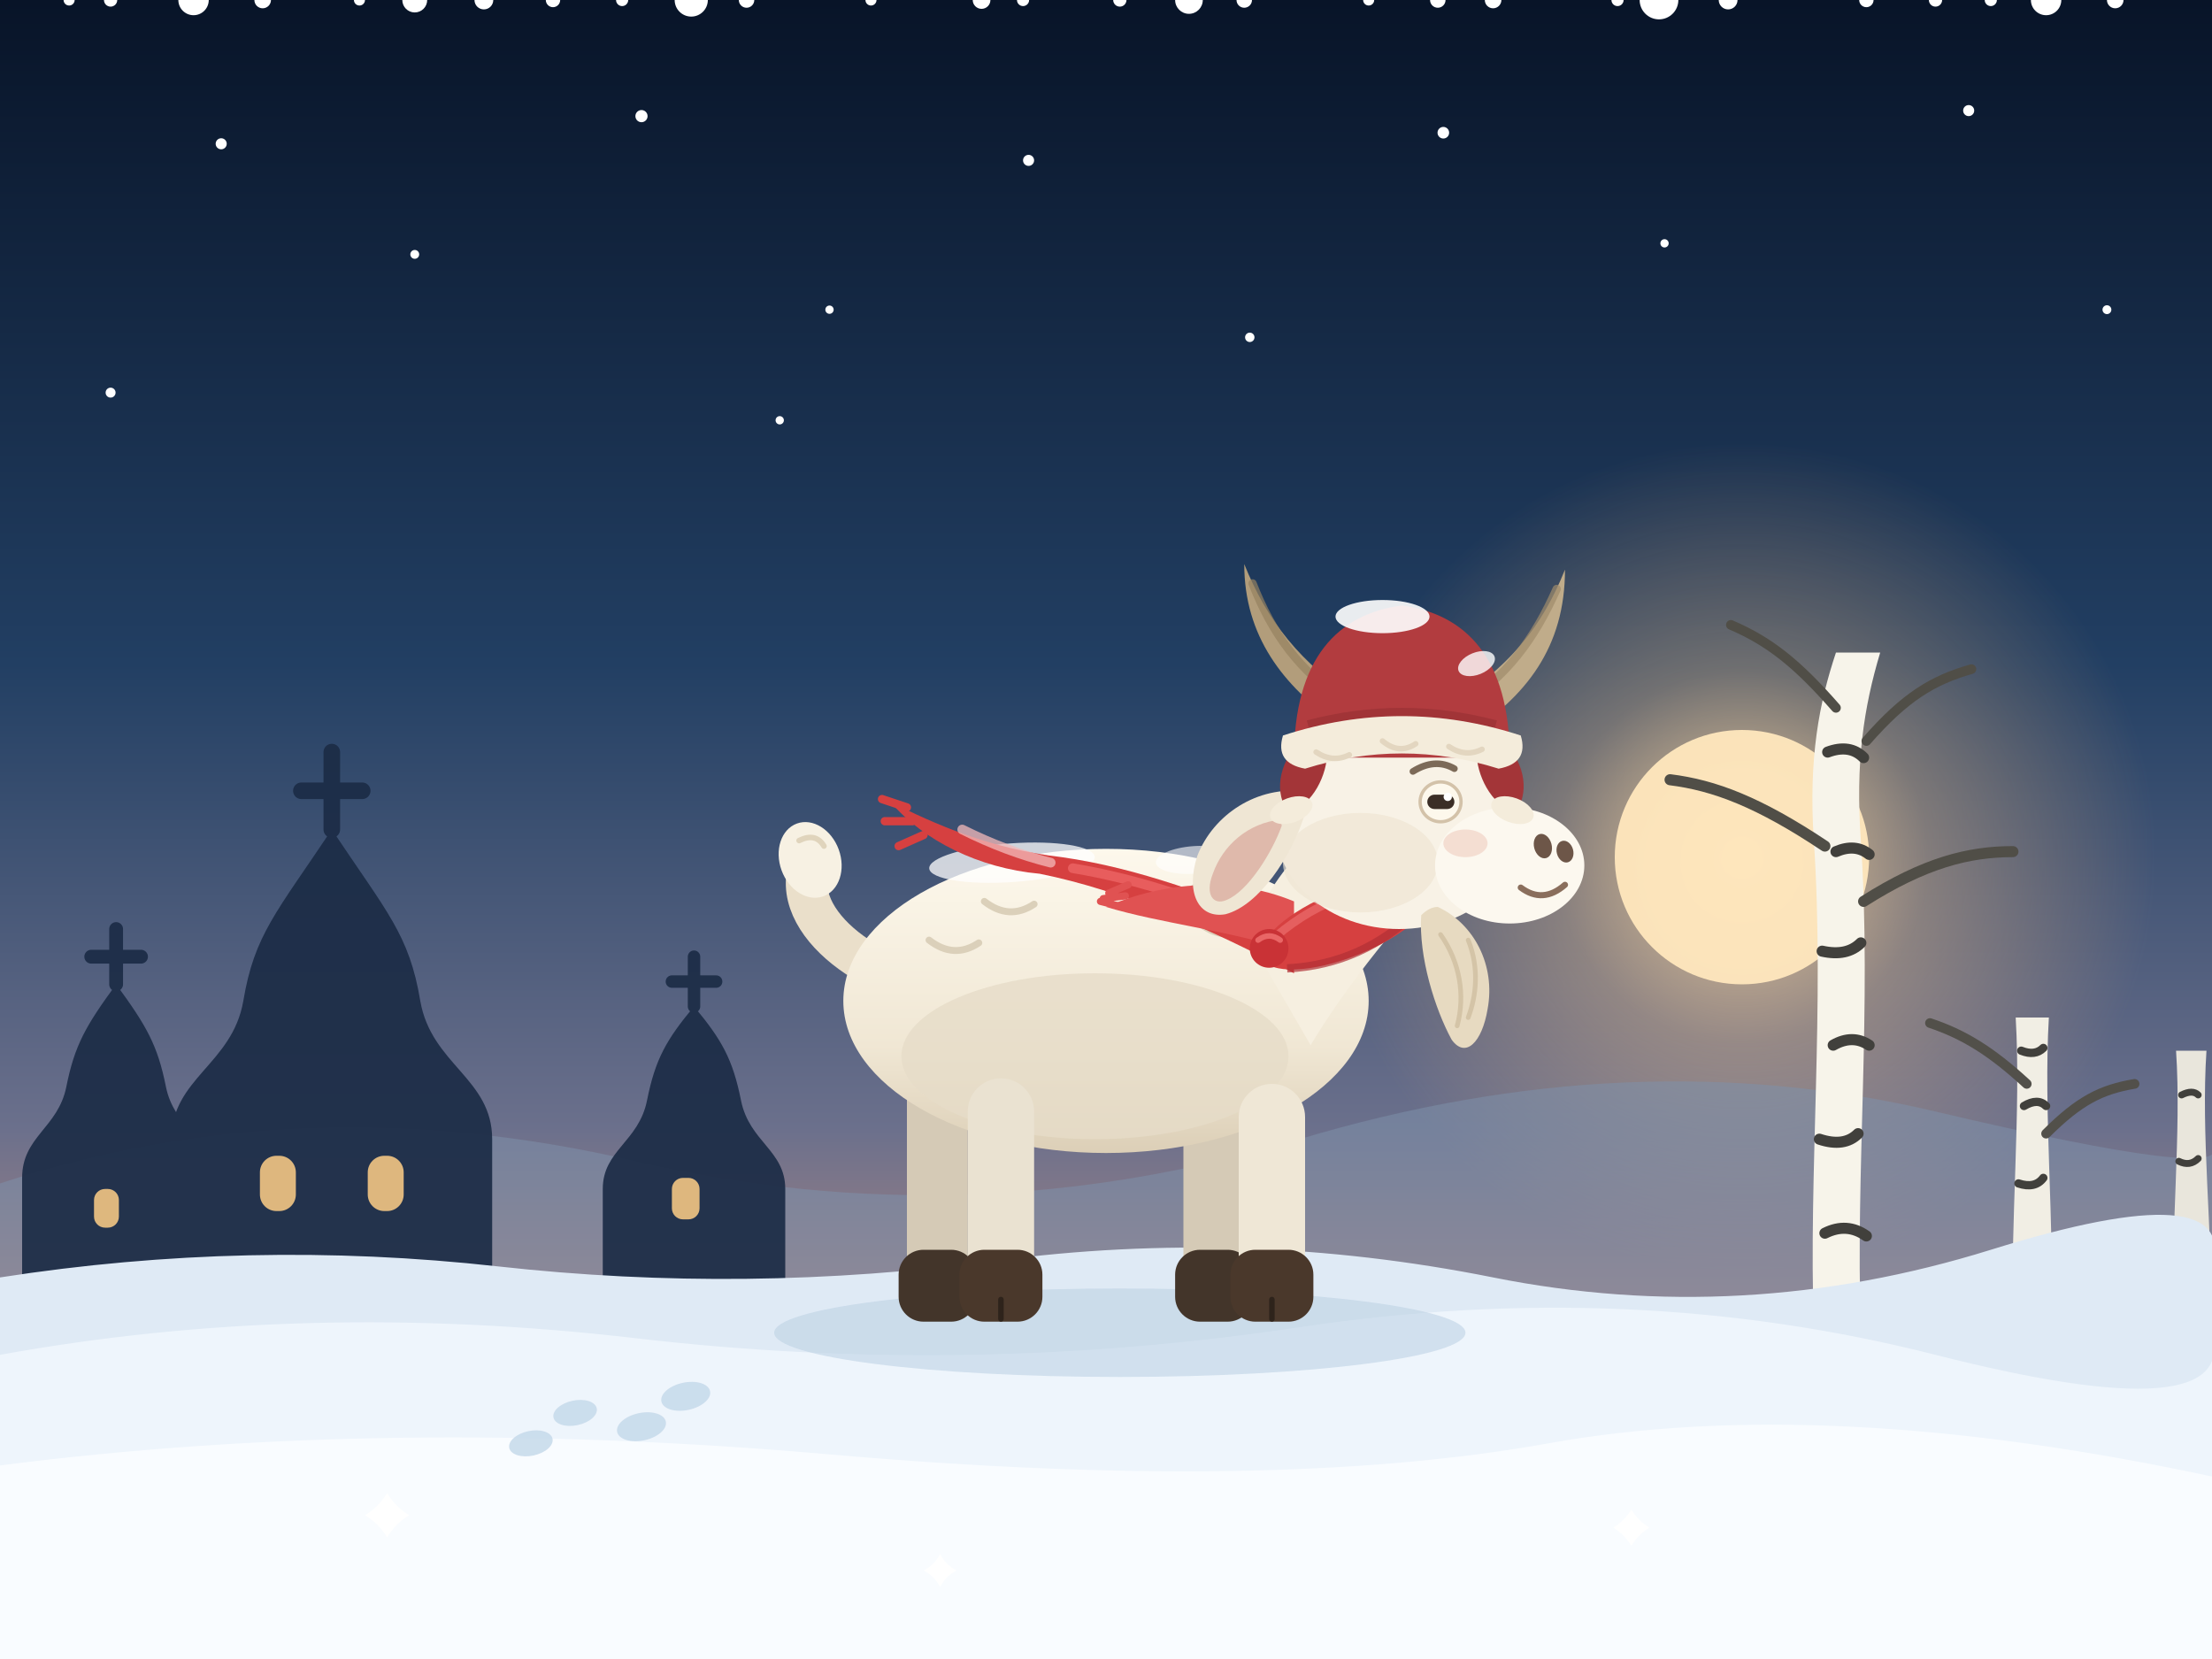
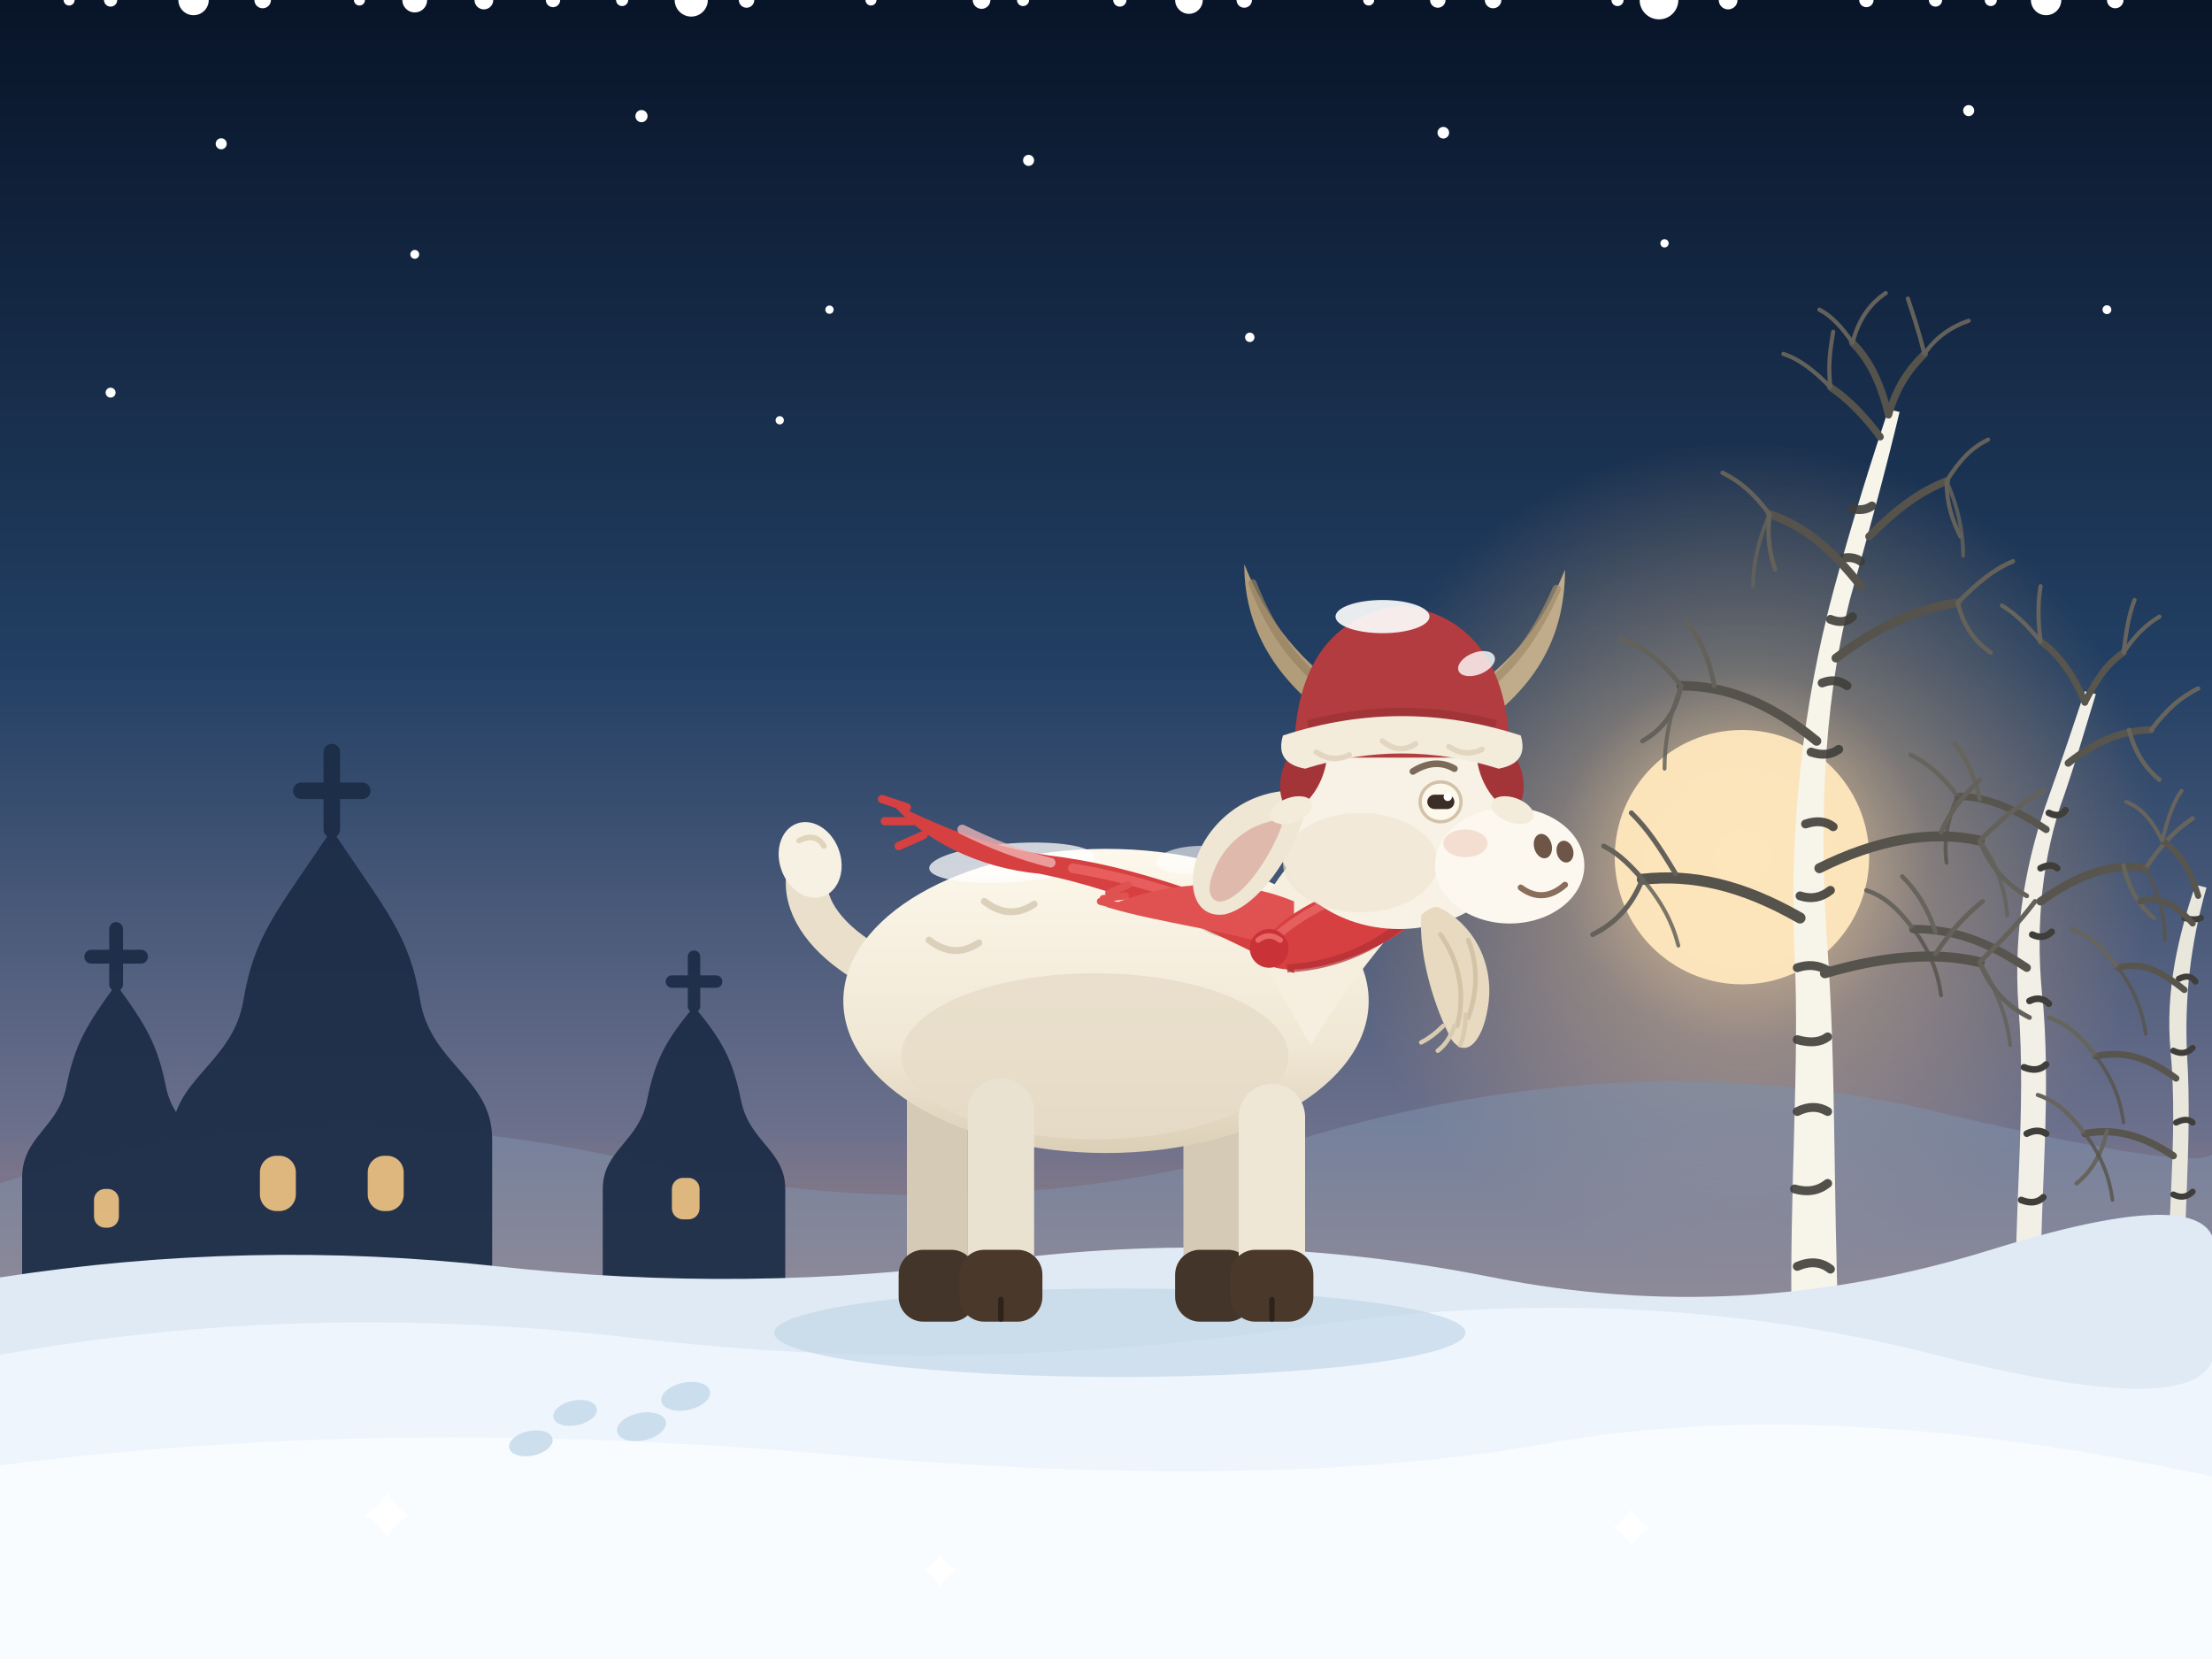
<svg xmlns="http://www.w3.org/2000/svg" viewBox="0 0 800 600" width="100%" height="100%" preserveAspectRatio="xMidYMid meet" style="background:#0b1830" role="img" aria-labelledby="svgTitle svgDesc">
  <style>
    .goat, .head, .ear, .tail, .beard, .scarf-tail, .eye, .puff, .snow, .twinkle, .wind, .glow, .sparkle { transform-box: view-box; }
    .eye, .puff { transform-box: fill-box; }

    .goat { animation: bob 3.6s ease-in-out infinite; }
    @keyframes bob { 0%,100% { transform: translateY(0); } 50% { transform: translateY(-2px); } }

    .head { transform-origin: 492px 334px; animation: nod 4.4s ease-in-out infinite; }
    @keyframes nod { 0%,100% { transform: rotate(-1.6deg); } 50% { transform: rotate(2deg); } }

    .ear { transform-origin: 470px 290px; animation: earflick 7s ease-in-out infinite; }
    @keyframes earflick { 0%,84%,100% { transform: rotate(0deg); } 88% { transform: rotate(-14deg); } 92% { transform: rotate(6deg); } }

    .tail { transform-origin: 310px 352px; animation: wag 1.5s ease-in-out infinite; }
    @keyframes wag { 0%,100% { transform: rotate(-9deg); } 50% { transform: rotate(9deg); } }

    .beard { transform-origin: 528px 332px; animation: beardsway 3s ease-in-out infinite; }
    @keyframes beardsway { 0%,100% { transform: rotate(-2deg); } 50% { transform: rotate(3deg); } }

    .scarf-tail { transform-origin: 470px 332px; animation: flutter 2.6s ease-in-out infinite; }
    .tail-b { animation-delay: -1.2s; animation-duration: 2.2s; }
    @keyframes flutter { 0%,100% { transform: rotate(0deg); } 50% { transform: rotate(-4deg); } }

    .eye { transform-origin: center; animation: blink 5.8s infinite; }
    @keyframes blink { 0%,92%,100% { transform: scaleY(1); } 94.5% { transform: scaleY(.1); } 97% { transform: scaleY(1); } }

    .puff { transform-origin: center; animation: puff 4.8s ease-out infinite; }
    .p2 { animation-delay: -1.6s; }
    .p3 { animation-delay: -3.2s; }
    @keyframes puff { 0% { transform: translate(0,0) scale(.25); opacity: 0; } 12% { opacity: .55; } 70% { opacity: .22; } 100% { transform: translate(80px,-46px) scale(1.8); opacity: 0; } }

    .snow { animation-name: snowfall; animation-timing-function: linear; animation-iteration-count: infinite; }
    @keyframes snowfall { 0% { transform: translate(0,-40px); opacity: 0; } 8% { opacity: .95; } 85% { opacity: .9; } 100% { transform: translate(-80px, 640px); opacity: 0; } }

    .twinkle { animation: twinkle 3.6s ease-in-out infinite; }
    @keyframes twinkle { 0%,100% { opacity: .2; } 50% { opacity: .95; } }

    .wind { animation-name: windmove; animation-timing-function: linear; animation-iteration-count: infinite; opacity: 0; }
    @keyframes windmove { 0% { transform: translateX(0); opacity: 0; } 15% { opacity: .4; } 80% { opacity: .25; } 100% { transform: translateX(-960px); opacity: 0; } }

    .glow { transform-origin: 630px 310px; animation: glow 8s ease-in-out infinite; }
    @keyframes glow { 0%,100% { transform: scale(1); opacity: .75; } 50% { transform: scale(1.06); opacity: 1; } }

    .sparkle { animation: shimmer 3.4s ease-in-out infinite; }
    @keyframes shimmer { 0%,100% { opacity: .12; } 50% { opacity: .85; } }

    @media (prefers-reduced-motion: reduce) {
      .goat,.head,.ear,.tail,.beard,.scarf-tail,.eye,.puff,.snow,.twinkle,.wind,.glow,.sparkle { animation: none !important; }
      .snow, .wind, .puff { opacity: 0; }
      .twinkle { opacity: .7; }
    }
  </style>
  <defs>
    <linearGradient id="sky" x1="0" y1="0" x2="0" y2="1">
      <stop offset="0" stop-color="#081428" />
      <stop offset=".4" stop-color="#223f63" />
      <stop offset=".68" stop-color="#6b708c" />
      <stop offset=".86" stop-color="#c98f7e" />
      <stop offset="1" stop-color="#efc49a" />
    </linearGradient>
    <radialGradient id="sunGlow">
      <stop offset="0" stop-color="#ffe3af" stop-opacity=".9" />
      <stop offset=".45" stop-color="#ffc98a" stop-opacity=".35" />
      <stop offset="1" stop-color="#ffb877" stop-opacity="0" />
    </radialGradient>
    <linearGradient id="bodyGrad" x1="0" y1="0" x2="0" y2="1">
      <stop offset="0" stop-color="#fdf8ec" />
      <stop offset=".65" stop-color="#f0e7d4" />
      <stop offset="1" stop-color="#dccfb7" />
    </linearGradient>
  </defs>
  <rect width="800" height="600" fill="url(#sky)" />
  <g fill="#ffffff">
    <circle class="twinkle" cx="80" cy="52" r="2" style="animation-delay:-.4s" />
    <circle class="twinkle" cx="150" cy="92" r="1.6" style="animation-delay:-1.8s" />
    <circle class="twinkle" cx="232" cy="42" r="2.2" style="animation-delay:-2.7s" />
    <circle class="twinkle" cx="300" cy="112" r="1.5" style="animation-delay:-.9s" />
    <circle class="twinkle" cx="372" cy="58" r="2" style="animation-delay:-2.2s" />
    <circle class="twinkle" cx="452" cy="122" r="1.7" style="animation-delay:-1.2s" />
    <circle class="twinkle" cx="522" cy="48" r="2.1" style="animation-delay:-3.1s" />
    <circle class="twinkle" cx="602" cy="88" r="1.5" style="animation-delay:-.6s" />
    <circle class="twinkle" cx="712" cy="40" r="2" style="animation-delay:-2.4s" />
    <circle class="twinkle" cx="762" cy="112" r="1.6" style="animation-delay:-1.5s" />
    <circle class="twinkle" cx="40" cy="142" r="1.8" style="animation-delay:-3.5s" />
    <circle class="twinkle" cx="282" cy="152" r="1.5" style="animation-delay:-2s" />
  </g>
  <circle class="glow" cx="630" cy="310" r="150" fill="url(#sunGlow)" />
  <circle cx="630" cy="310" r="46" fill="#ffe7bd" opacity=".95" />
  <path d="M 0 428 Q 110 392 230 420 T 470 412 T 700 402 T 800 414 L 800 470 L 0 470 Z" fill="#7d90a9" opacity=".55" />
  <g fill="#1b2b45" opacity=".92">
    <path d="M 8 464 L 8 426 C 8 411 21 408 24 393 C 27 378 31 371 42 356 C 53 371 57 378 60 393 C 63 408 76 411 76 426 L 76 464 Z" />
    <path d="M 42 356 L 42 336 M 33 346 L 51 346" stroke="#1b2b45" stroke-width="5" fill="none" stroke-linecap="round" />
    <path d="M 62 464 L 62 412 C 62 390 84 385 88 362 C 92 338 100 330 120 300 C 140 330 148 338 152 362 C 156 385 178 390 178 412 L 178 464 Z" />
    <path d="M 120 300 L 120 272 M 109 286 L 131 286" stroke="#1b2b45" stroke-width="6" fill="none" stroke-linecap="round" />
    <path d="M 218 464 L 218 430 C 218 416 231 413 234 398 C 237 383 241 376 251 364 C 261 376 265 383 268 398 C 271 413 284 416 284 430 L 284 464 Z" />
    <path d="M 251 364 L 251 346 M 243 355 L 259 355" stroke="#1b2b45" stroke-width="4.5" fill="none" stroke-linecap="round" />
  </g>
  <g fill="#ffcf87" opacity=".85">
    <rect x="94" y="418" width="13" height="20" rx="6" />
    <rect x="133" y="418" width="13" height="20" rx="6" />
    <rect x="34" y="430" width="9" height="14" rx="4" />
    <rect x="243" y="426" width="10" height="15" rx="4" />
  </g>
  <g>
    <ellipse cx="700" cy="482" rx="95" ry="11" fill="#c2d5e6" opacity=".5" />
-     <path d="M 728 480 C 727 442 731 402 729 368 L 741 368 C 739 402 743 442 742 480 Z" fill="#f1eee4" />
-     <path d="M 731 452 q 6 -3 9 1 M 730 428 q 6 2 9 -2 M 732 400 q 5 -3 8 0 M 731 380 q 5 2 8 -1" stroke="#41403c" stroke-width="3" fill="none" stroke-linecap="round" />
-     <path d="M 733 392 C 720 380 710 374 698 370" stroke="#52504a" stroke-width="3.5" fill="none" stroke-linecap="round" />
-     <path d="M 740 410 C 752 398 760 394 772 392" stroke="#52504a" stroke-width="3.5" fill="none" stroke-linecap="round" />
-     <path d="M 656 480 C 654 424 660 364 656 304 C 654 274 658 254 664 236 L 680 236 C 674 256 671 276 673 304 C 677 364 671 424 673 480 Z" fill="#f7f4ea" />
-     <path d="M 660 446 q 8 -4 15 1 M 658 412 q 9 3 14 -2 M 663 378 q 7 -4 13 0 M 659 344 q 9 2 14 -3 M 664 308 q 7 -3 12 1 M 661 272 q 8 -3 13 2" stroke="#41403c" stroke-width="4" fill="none" stroke-linecap="round" />
-     <path d="M 660 306 C 636 290 620 284 604 282" stroke="#504e47" stroke-width="4" fill="none" stroke-linecap="round" />
-     <path d="M 674 326 C 696 312 712 308 728 308" stroke="#504e47" stroke-width="4" fill="none" stroke-linecap="round" />
-     <path d="M 664 256 C 650 240 640 232 626 226" stroke="#504e47" stroke-width="3.5" fill="none" stroke-linecap="round" />
-     <path d="M 675 268 C 689 252 699 246 713 242" stroke="#504e47" stroke-width="3.5" fill="none" stroke-linecap="round" />
-     <path d="M 786 480 C 785 444 789 410 787 380 L 798 380 C 796 410 800 444 800 480 Z" fill="#e9e6dc" />
-     <path d="M 789 446 q 4 -2 7 1 M 788 420 q 4 2 7 -1 M 789 396 q 4 -2 6 0" stroke="#41403c" stroke-width="2.5" fill="none" stroke-linecap="round" />
+     <path d="M 729 482 C 728 440 733 402 730 364 C 728 336 733 310 741 288 C 746 274 750 262 754 250 L 758 251 C 754 264 750 278 745 292 C 738 314 736 338 739 364 C 742 402 737 440 738 482 Z" fill="#f2efe6" />
+     <path d="M 732 458 q 5 -2 8 1 M 731 434 q 5 2 8 -1 M 733 410 q 4 -2 7 0 M 732 386 q 5 2 8 -1 M 734 362 q 4 -2 7 1 M 735 338 q 4 2 7 -1 M 738 314 q 4 -2 6 0 M 741 294 q 4 2 6 -1" stroke="#3f3e3a" stroke-width="2.4" fill="none" stroke-linecap="round" />
+     <g fill="none" stroke="#57554d" stroke-linecap="round">
+       <path d="M 733 350 C 718 340 706 336 692 336" stroke-width="3" />
+       <path d="M 738 326 C 752 316 764 312 776 314" stroke-width="3" />
+       <path d="M 740 300 C 728 292 718 288 708 288" stroke-width="2.6" />
+       <path d="M 748 276 C 758 268 768 264 778 264" stroke-width="2.6" />
+       <path d="M 754 254 C 750 244 744 236 738 232" stroke-width="2.4" />
+       <path d="M 754 254 C 758 246 762 240 768 236" stroke-width="2.4" />
+       <path d="M 692 336 C 686 328 681 324 675 322 M 700 337 C 697 328 693 322 688 317" stroke-width="1.6" stroke="#66645c" />
+       <path d="M 776 314 C 782 305 787 300 793 296 M 768 313 C 770 322 774 328 779 332" stroke-width="1.6" stroke="#66645c" />
+       <path d="M 708 288 C 702 280 697 276 691 273 M 716 289 C 714 280 711 274 707 269" stroke-width="1.6" stroke="#66645c" />
+       <path d="M 778 264 C 784 256 789 252 795 249 M 770 264 C 772 272 776 278 781 282" stroke-width="1.6" stroke="#66645c" />
+       <path d="M 738 232 C 733 226 729 222 724 219 M 738 232 C 737 224 737 218 738 212" stroke-width="1.5" stroke="#66645c" />
+       <path d="M 768 236 C 772 230 776 226 781 223 M 768 236 C 769 228 770 222 772 217" stroke-width="1.5" stroke="#66645c" />
+       <path d="M 776 314 C 781 323 783 332 783 340 M 708 288 C 704 297 703 305 704 312 M 692 336 C 698 344 701 352 702 360" stroke-width="1.4" opacity=".85" />
+     </g>
+     <path d="M 648 482 C 647 430 651 385 649 345 C 647 300 652 255 663 214 C 670 188 677 166 683 148 L 687 149 C 682 170 676 192 669 217 C 659 257 658 300 661 344 C 664 386 663 430 665 482 Z" fill="#f7f4ea" />
+     <path d="M 650 458 q 7 -3 12 1 M 649 430 q 7 2 12 -2 M 650 402 q 6 -3 11 0 M 650 376 q 7 2 11 -1 M 650 350 q 6 -2 11 1 M 651 324 q 6 2 11 -2 M 653 298 q 6 -2 10 1 M 655 272 q 6 2 10 -1 M 659 247 q 5 -2 9 1 M 662 224 q 5 2 8 -1 M 666 202 q 4 -1 7 1 M 670 184 q 4 1 7 -1" stroke="#3f3e3a" stroke-width="3.2" fill="none" stroke-linecap="round" opacity=".9" />
+     <g fill="none" stroke="#55534b" stroke-linecap="round">
+       <path d="M 651 332 C 630 320 612 316 594 318" stroke-width="4" />
+       <path d="M 660 352 C 680 346 700 344 716 348" stroke-width="3.6" />
+       <path d="M 658 314 C 678 304 698 300 716 304" stroke-width="3.6" />
+       <path d="M 657 268 C 640 254 624 248 608 248" stroke-width="3.4" />
+       <path d="M 664 238 C 680 226 694 220 708 218" stroke-width="3.2" />
+       <path d="M 673 212 C 662 198 652 190 640 186" stroke-width="3" />
+       <path d="M 676 194 C 686 184 694 178 704 174" stroke-width="2.8" />
+       <path d="M 680 158 C 674 150 668 144 662 140" stroke-width="2.6" />
+       <path d="M 683 150 C 680 138 676 130 670 124" stroke-width="2.6" />
+       <path d="M 683 150 C 686 140 690 134 696 128" stroke-width="2.6" />
+     </g>
+     <g fill="none" stroke="#63615a" stroke-linecap="round">
+       <path d="M 594 318 C 588 311 584 308 580 306 M 594 318 C 590 328 584 334 576 338 M 606 316 C 600 306 596 300 590 294" stroke-width="1.8" />
+       <path d="M 716 348 C 724 340 730 334 736 326 M 716 348 C 720 358 726 364 734 368 M 700 345 C 706 336 711 331 717 326" stroke-width="1.7" />
+       <path d="M 716 304 C 726 294 732 290 739 286 M 716 304 C 720 314 726 320 733 324 M 702 301 C 706 292 711 287 716 282" stroke-width="1.7" />
+       <path d="M 608 248 C 600 238 594 234 586 231 M 608 248 C 606 258 601 264 594 268 M 620 248 C 618 238 615 231 610 225" stroke-width="1.7" />
+       <path d="M 708 218 C 716 210 721 206 728 203 M 708 218 C 710 226 714 232 720 236" stroke-width="1.6" />
+       <path d="M 640 186 C 634 178 629 174 623 171 M 640 186 C 639 194 640 200 642 206" stroke-width="1.6" />
+       <path d="M 704 174 C 709 166 713 162 719 159 M 704 174 C 704 182 706 188 709 194" stroke-width="1.5" />
+       <path d="M 662 140 C 656 134 651 130 645 128 M 662 140 C 661 132 662 126 663 120" stroke-width="1.5" />
+       <path d="M 670 124 C 666 118 662 114 658 112 M 670 124 C 672 116 676 110 682 106" stroke-width="1.5" />
+       <path d="M 696 128 C 700 122 706 118 712 116 M 696 128 C 694 120 692 114 690 108" stroke-width="1.5" />
+       <path d="M 716 348 C 722 358 726 368 727 378 M 716 304 C 722 312 725 321 726 331 M 608 248 C 604 258 602 268 602 278 M 594 318 C 601 326 605 334 607 342 M 704 174 C 708 183 710 192 710 201 M 640 186 C 636 195 634 204 634 212" stroke-width="1.4" opacity=".85" />
+     </g>
+     <path d="M 784 482 C 783 446 788 412 785 380 C 783 358 788 338 794 320 L 798 321 C 792 342 790 362 791 382 C 793 414 789 446 790 482 Z" fill="#e9e6dc" />
+     <path d="M 786 458 q 4 -2 7 1 M 786 432 q 4 2 7 -1 M 787 406 q 4 -2 6 0 M 786 380 q 4 2 7 -1 M 788 354 q 4 -2 6 1 M 790 332 q 4 1 6 0" stroke="#3f3e3a" stroke-width="2.2" fill="none" stroke-linecap="round" />
+     <g fill="none" stroke="#57554d" stroke-linecap="round">
+       <path d="M 786 418 C 774 410 764 408 754 410" stroke-width="2.6" />
+       <path d="M 787 390 C 776 382 768 380 758 382" stroke-width="2.4" />
+       <path d="M 790 358 C 780 350 774 348 766 350" stroke-width="2.3" />
+       <path d="M 793 334 C 786 326 780 324 774 326" stroke-width="2.2" />
+       <path d="M 795 324 C 792 314 788 308 782 304" stroke-width="2.2" />
+       <path d="M 754 410 C 748 402 743 398 737 396 M 762 409 C 760 418 756 424 751 428" stroke-width="1.5" stroke="#66645c" />
+       <path d="M 758 382 C 752 374 747 370 741 368" stroke-width="1.5" stroke="#66645c" />
+       <path d="M 766 350 C 760 342 755 338 749 336" stroke-width="1.5" stroke="#66645c" />
+       <path d="M 782 304 C 778 296 774 292 769 290 M 782 304 C 784 296 786 290 789 286" stroke-width="1.4" stroke="#66645c" />
+       <path d="M 754 410 C 760 418 763 426 764 434 M 758 382 C 764 390 767 398 768 406 M 766 350 C 772 358 775 366 776 374" stroke-width="1.3" opacity=".85" />
+     </g>
  </g>
  <path d="M 0 462 Q 90 448 180 458 T 360 456 T 540 462 T 720 452 T 800 458 L 800 600 L 0 600 Z" fill="#dfeaf5" />
  <path d="M 0 490 Q 110 470 230 484 T 470 480 T 700 490 T 800 482 L 800 600 L 0 600 Z" fill="#eef5fc" />
  <path d="M 0 530 Q 140 512 300 526 T 560 522 T 800 534 L 800 600 L 0 600 Z" fill="#f9fcff" />
  <g fill="#c6d9ea" opacity=".85">
    <ellipse cx="248" cy="505" rx="9" ry="5" transform="rotate(-12 248 505)" />
    <ellipse cx="232" cy="516" rx="9" ry="5" transform="rotate(-12 232 516)" />
    <ellipse cx="208" cy="511" rx="8" ry="4.5" transform="rotate(-12 208 511)" />
    <ellipse cx="192" cy="522" rx="8" ry="4.5" transform="rotate(-12 192 522)" />
  </g>
  <g fill="#ffffff">
    <path class="sparkle" d="M 140 540 q 3 5 8 8 q -5 3 -8 8 q -3 -5 -8 -8 q 5 -3 8 -8 Z" style="animation-delay:-.7s" />
    <path class="sparkle" d="M 340 562 q 2 4 6 6 q -4 2 -6 6 q -2 -4 -6 -6 q 4 -2 6 -6 Z" style="animation-delay:-2.1s" />
    <path class="sparkle" d="M 590 546 q 2.5 4 6.5 6.5 q -4 2.5 -6.5 6.5 q -2.5 -4 -6.5 -6.5 q 4 -2.5 6.5 -6.5 Z" style="animation-delay:-1.4s" />
  </g>
  <g fill="#ffffff">
    <g class="snow" style="animation-duration:10s;animation-delay:-3s">
      <circle cx="40" cy="0" r="2.4" />
    </g>
    <g class="snow" style="animation-duration:12s;animation-delay:-7s">
      <circle cx="95" cy="0" r="3" />
    </g>
    <g class="snow" style="animation-duration:8s;animation-delay:-1s">
      <circle cx="130" cy="0" r="2" />
    </g>
    <g class="snow" style="animation-duration:11s;animation-delay:-5s">
      <circle cx="175" cy="0" r="3.4" />
    </g>
    <g class="snow" style="animation-duration:9s;animation-delay:-2s">
      <circle cx="225" cy="0" r="2.2" />
    </g>
    <g class="snow" style="animation-duration:13s;animation-delay:-9s">
      <circle cx="270" cy="0" r="2.8" />
    </g>
    <g class="snow" style="animation-duration:7.5s;animation-delay:-4s">
      <circle cx="315" cy="0" r="2" />
    </g>
    <g class="snow" style="animation-duration:11.5s;animation-delay:-6s">
      <circle cx="355" cy="0" r="3.2" />
    </g>
    <g class="snow" style="animation-duration:9.5s;animation-delay:-1.5s">
      <circle cx="405" cy="0" r="2.4" />
    </g>
    <g class="snow" style="animation-duration:12.5s;animation-delay:-8s">
      <circle cx="450" cy="0" r="2.8" />
    </g>
    <g class="snow" style="animation-duration:8.5s;animation-delay:-3.5s">
      <circle cx="495" cy="0" r="2" />
    </g>
    <g class="snow" style="animation-duration:10.5s;animation-delay:-5.5s">
      <circle cx="540" cy="0" r="3" />
    </g>
    <g class="snow" style="animation-duration:9s;animation-delay:-2.5s">
      <circle cx="585" cy="0" r="2.2" />
    </g>
    <g class="snow" style="animation-duration:12s;animation-delay:-7.5s">
      <circle cx="625" cy="0" r="3.4" />
    </g>
    <g class="snow" style="animation-duration:10s;animation-delay:-4.5s">
      <circle cx="675" cy="0" r="2.6" />
    </g>
    <g class="snow" style="animation-duration:8.5s;animation-delay:-1.8s">
      <circle cx="720" cy="0" r="2.2" />
    </g>
    <g class="snow" style="animation-duration:11s;animation-delay:-6.5s">
      <circle cx="765" cy="0" r="3" />
    </g>
    <g class="snow" style="animation-duration:9.5s;animation-delay:-5s">
      <circle cx="25" cy="0" r="2" />
    </g>
    <g class="snow" style="animation-duration:11s;animation-delay:-8.5s">
      <circle cx="200" cy="0" r="2.6" />
    </g>
    <g class="snow" style="animation-duration:8s;animation-delay:-3.2s">
      <circle cx="370" cy="0" r="2.2" />
    </g>
    <g class="snow" style="animation-duration:10s;animation-delay:-6.2s">
      <circle cx="520" cy="0" r="2.8" />
    </g>
    <g class="snow" style="animation-duration:9s;animation-delay:-2.8s">
      <circle cx="700" cy="0" r="2.4" />
    </g>
  </g>
  <ellipse cx="405" cy="482" rx="125" ry="16" fill="#b9cfe2" opacity=".55" />
  <g class="goat">
    <rect x="328" y="386" width="22" height="90" rx="11" fill="#d5cab6" />
    <rect x="325" y="452" width="28" height="26" rx="9" fill="#43352a" />
    <rect x="428" y="389" width="22" height="87" rx="11" fill="#d5cab6" />
    <rect x="425" y="452" width="28" height="26" rx="9" fill="#43352a" />
    <g class="tail">
      <path d="M 310 346 C 298 338 290 327 292 316" stroke="#eadfca" stroke-width="15" fill="none" stroke-linecap="round" />
      <ellipse cx="293" cy="311" rx="11" ry="14" transform="rotate(-20 293 311)" fill="#f7f1e3" />
      <path d="M 289 304 q 6 -3 9 2" stroke="#e0d4bc" stroke-width="2" fill="none" stroke-linecap="round" />
    </g>
    <ellipse cx="400" cy="362" rx="95" ry="55" fill="url(#bodyGrad)" />
    <ellipse cx="396" cy="382" rx="70" ry="30" fill="#e6dcc8" opacity=".8" />
    <path d="M 336 340 q 9 7 18 1 M 356 326 q 9 7 18 1 M 434 334 q 9 7 18 1 M 414 320 q 9 7 18 1" stroke="#dbd0ba" stroke-width="2.5" fill="none" stroke-linecap="round" />
    <ellipse cx="366" cy="312" rx="30" ry="7" fill="#ffffff" opacity=".75" transform="rotate(-4 366 312)" />
    <ellipse cx="432" cy="311" rx="14" ry="5" fill="#ffffff" opacity=".6" transform="rotate(-4 432 311)" />
    <rect x="350" y="390" width="24" height="86" rx="12" fill="#eae2d1" />
    <rect x="347" y="452" width="30" height="26" rx="9" fill="#4a382b" />
    <path d="M 362 470 v 7" stroke="#2e231b" stroke-width="2" stroke-linecap="round" />
    <rect x="448" y="392" width="24" height="84" rx="12" fill="#efe7d6" />
    <rect x="445" y="452" width="30" height="26" rx="9" fill="#4a382b" />
    <path d="M 460 470 v 7" stroke="#2e231b" stroke-width="2" stroke-linecap="round" />
    <path d="M 452 340 C 458 316 478 298 498 288 L 520 318 C 502 338 486 358 474 378 Z" fill="#f6efe0" />
    <g class="scarf-tail tail-a">
      <path d="M 468 336 C 438 324 412 314 384 310 C 358 307 338 298 322 290 C 334 304 354 314 376 316 C 406 322 438 336 468 352 Z" fill="#d64040" />
      <path d="M 462 338 C 436 326 412 318 388 314" stroke="#ef6a6a" stroke-width="3.5" fill="none" opacity=".7" stroke-linecap="round" />
      <path d="M 348 300 q 16 8 32 12" stroke="#f3b9b9" stroke-width="3.5" fill="none" opacity=".75" stroke-linecap="round" />
      <path d="M 328 292 l -9 -3 M 330 297 l -10 0 M 334 302 l -9 4" stroke="#d64040" stroke-width="3" stroke-linecap="round" />
    </g>
    <g class="scarf-tail tail-b">
      <path d="M 468 344 C 442 336 420 334 400 328 C 418 320 444 316 468 326 Z" fill="#e05252" />
      <path d="M 406 328 l -8 -2 M 407 324 l -8 1 M 408 320 l -7 3" stroke="#e05252" stroke-width="2.6" stroke-linecap="round" />
    </g>
    <g transform="rotate(-22 487 334)">
      <ellipse cx="487" cy="334" rx="33" ry="12" fill="#d64040" />
      <path d="M 458 330 Q 487 319 516 330" stroke="#e96666" stroke-width="3" fill="none" opacity=".8" />
      <path d="M 461 341 Q 487 350 513 339" stroke="#b02f34" stroke-width="3" fill="none" opacity=".7" />
    </g>
    <circle cx="459" cy="343" r="7" fill="#c93236" />
    <path d="M 455 340 q 4 -3 8 0" stroke="#e96666" stroke-width="2" fill="none" stroke-linecap="round" />
    <g class="head">
      <path d="M 530 266 C 552 252 566 234 566 206 C 558 226 546 242 522 256 Z" fill="#c0ac8a" />
      <path d="M 563 213 C 555 231 545 245 527 256" stroke="#a08c6b" stroke-width="3" fill="none" stroke-linecap="round" opacity=".7" />
      <path d="M 484 262 C 464 248 450 230 450 204 C 458 224 470 240 492 254 Z" fill="#b29d7b" />
      <path d="M 453 211 C 460 229 470 243 487 254" stroke="#95815f" stroke-width="3" fill="none" stroke-linecap="round" opacity=".7" />
      <ellipse cx="506" cy="298" rx="45" ry="38" fill="#f8f2e6" />
      <ellipse cx="492" cy="312" rx="28" ry="18" fill="#eee5d2" opacity=".65" />
      <ellipse cx="546" cy="313" rx="27" ry="21" fill="#fcf8ef" />
      <ellipse cx="530" cy="305" rx="8" ry="5" fill="#e9b7a8" opacity=".4" />
      <ellipse cx="558" cy="306" rx="3.2" ry="4.5" transform="rotate(-15 558 306)" fill="#6d5648" />
      <ellipse cx="566" cy="308" rx="3" ry="4" transform="rotate(-15 566 308)" fill="#6d5648" />
      <path d="M 550 321 Q 558 327 566 320" stroke="#8a6e5c" stroke-width="2.2" fill="none" stroke-linecap="round" />
      <path d="M 511 279 q 8 -5 15 -1" stroke="#7c6a58" stroke-width="2.4" fill="none" stroke-linecap="round" />
      <g class="eye">
        <ellipse cx="521" cy="290" rx="7.4" ry="7.2" fill="#fdf8ec" stroke="#d3c2a9" stroke-width="1.2" />
        <rect x="516.2" y="287.4" width="9.8" height="5.2" rx="2.6" fill="#3b2e26" />
        <circle cx="523.6" cy="288.2" r="1.5" fill="#ffffff" />
      </g>
      <g class="beard">
        <path d="M 520 328 C 533 334 541 349 538 365 C 536 377 530 383 525 376 C 519 365 513 346 514 331 C 516 329 518 328 520 328 Z" fill="#e7dac1" />
        <path d="M 521 338 C 528 348 530 360 527 371" stroke="#d4c4a7" stroke-width="1.7" fill="none" stroke-linecap="round" />
        <path d="M 531 340 C 535 350 534 360 531 368" stroke="#d4c4a7" stroke-width="1.7" fill="none" stroke-linecap="round" />
+         <path d="M 526 371 q -2 6 -6 9 M 530 367 q 0 7 -2 11 M 522 371 q -4 4 -8 6" stroke="#d9cbb0" stroke-width="1.6" fill="none" stroke-linecap="round" />
      </g>
      <g class="ear">
        <g transform="rotate(14 474 294)">
          <path d="M 470 287 C 453 289 440 303 438 319 C 437 333 444 341 453 337 C 464 331 471 311 472 296 C 472 292 471 289 470 287 Z" fill="#efe6d4" />
          <path d="M 464 299 C 453 303 446 313 445 324 C 444 332 448 335 452 332 C 459 327 464 311 465 301 Z" fill="#dfb9ab" />
        </g>
      </g>
      <path d="M 470 268 C 462 277 461 287 466 294 C 475 291 480 280 480 272 Z" fill="#a33538" />
      <path d="M 544 268 C 552 277 553 287 548 294 C 539 291 534 280 534 272 Z" fill="#a33538" />
      <path d="M 468 274 C 468 238 484 222 507 219 C 530 222 546 238 546 274 Z" fill="#b23c3f" />
      <path d="M 473 262 q 34 -9 68 0" stroke="#8f2c30" stroke-width="3" fill="none" opacity=".5" />
      <path d="M 464 266 Q 507 252 550 266 Q 553 276 542 278 Q 507 267 472 278 Q 461 276 464 266 Z" fill="#f4ecdb" />
      <ellipse cx="467" cy="293" rx="8" ry="4.5" fill="#f4ecdb" transform="rotate(-20 467 293)" />
      <ellipse cx="547" cy="293" rx="8" ry="4.5" fill="#f4ecdb" transform="rotate(20 547 293)" />
      <path d="M 476 272 q 6 4 12 1 M 500 268 q 6 5 12 1 M 524 270 q 6 4 12 1" stroke="#ded1b9" stroke-width="2" fill="none" stroke-linecap="round" opacity=".8" />
      <ellipse cx="500" cy="223" rx="17" ry="6" fill="#ffffff" opacity=".9" />
      <ellipse cx="534" cy="240" rx="7" ry="4" fill="#ffffff" opacity=".8" transform="rotate(-22 534 240)" />
    </g>
    <g fill="#ffffff">
      <circle class="puff p1" cx="574" cy="302" r="7" opacity="0" />
      <circle class="puff p2" cx="574" cy="302" r="6" opacity="0" />
      <circle class="puff p3" cx="574" cy="302" r="5" opacity="0" />
    </g>
  </g>
  <g fill="#ffffff">
    <g class="snow" style="animation-duration:6.5s;animation-delay:-2s">
      <circle cx="70" cy="0" r="5.5" />
    </g>
    <g class="snow" style="animation-duration:7.5s;animation-delay:-5s">
      <circle cx="250" cy="0" r="6" />
    </g>
    <g class="snow" style="animation-duration:6s;animation-delay:-1s">
      <circle cx="430" cy="0" r="5" />
    </g>
    <g class="snow" style="animation-duration:8s;animation-delay:-3.5s">
      <circle cx="600" cy="0" r="7" />
    </g>
    <g class="snow" style="animation-duration:7s;animation-delay:-4.5s">
      <circle cx="740" cy="0" r="5.5" />
    </g>
    <g class="snow" style="animation-duration:6.8s;animation-delay:-4s">
      <circle cx="150" cy="0" r="4.5" />
    </g>
  </g>
  <g stroke="#dce9ff" stroke-width="2" fill="none" stroke-linecap="round">
    <g class="wind" style="animation-duration:8s;animation-delay:-4s">
      <path d="M 820 424 q -70 6 -140 0" />
    </g>
    <g class="wind" style="animation-duration:9s;animation-delay:-1s">
      <path d="M 780 372 q -60 5 -120 0" />
    </g>
  </g>
</svg>
